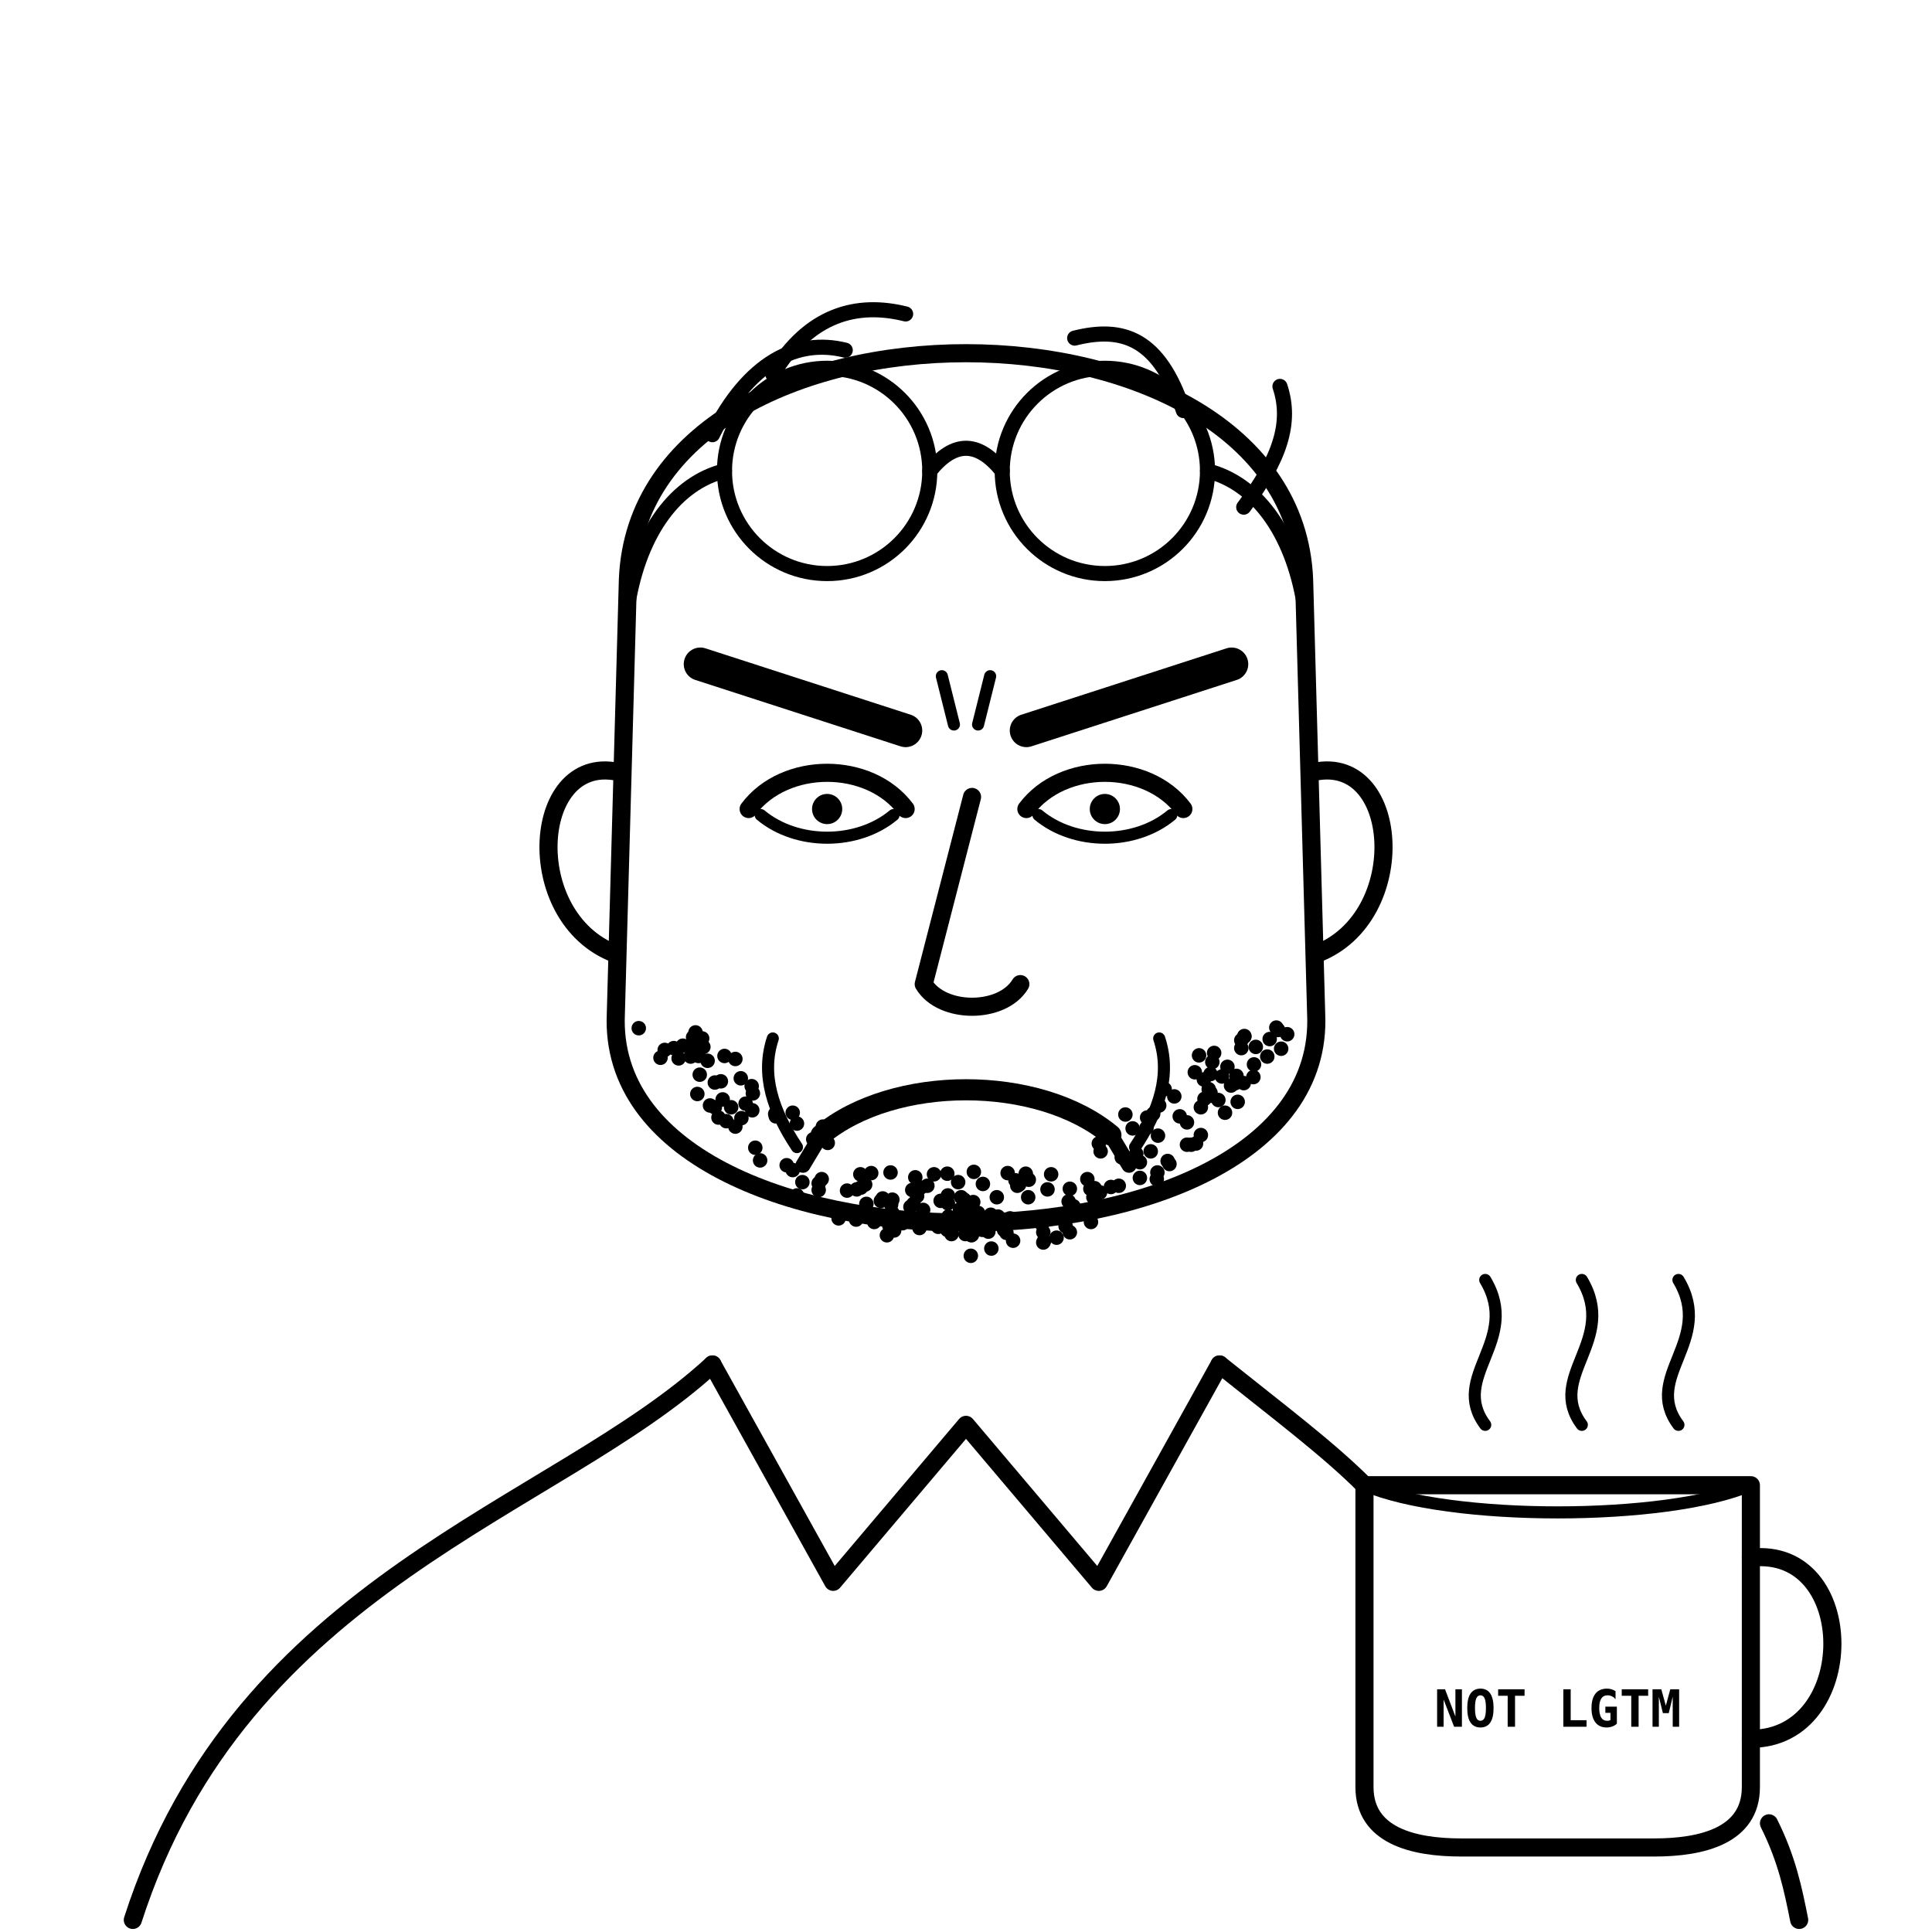
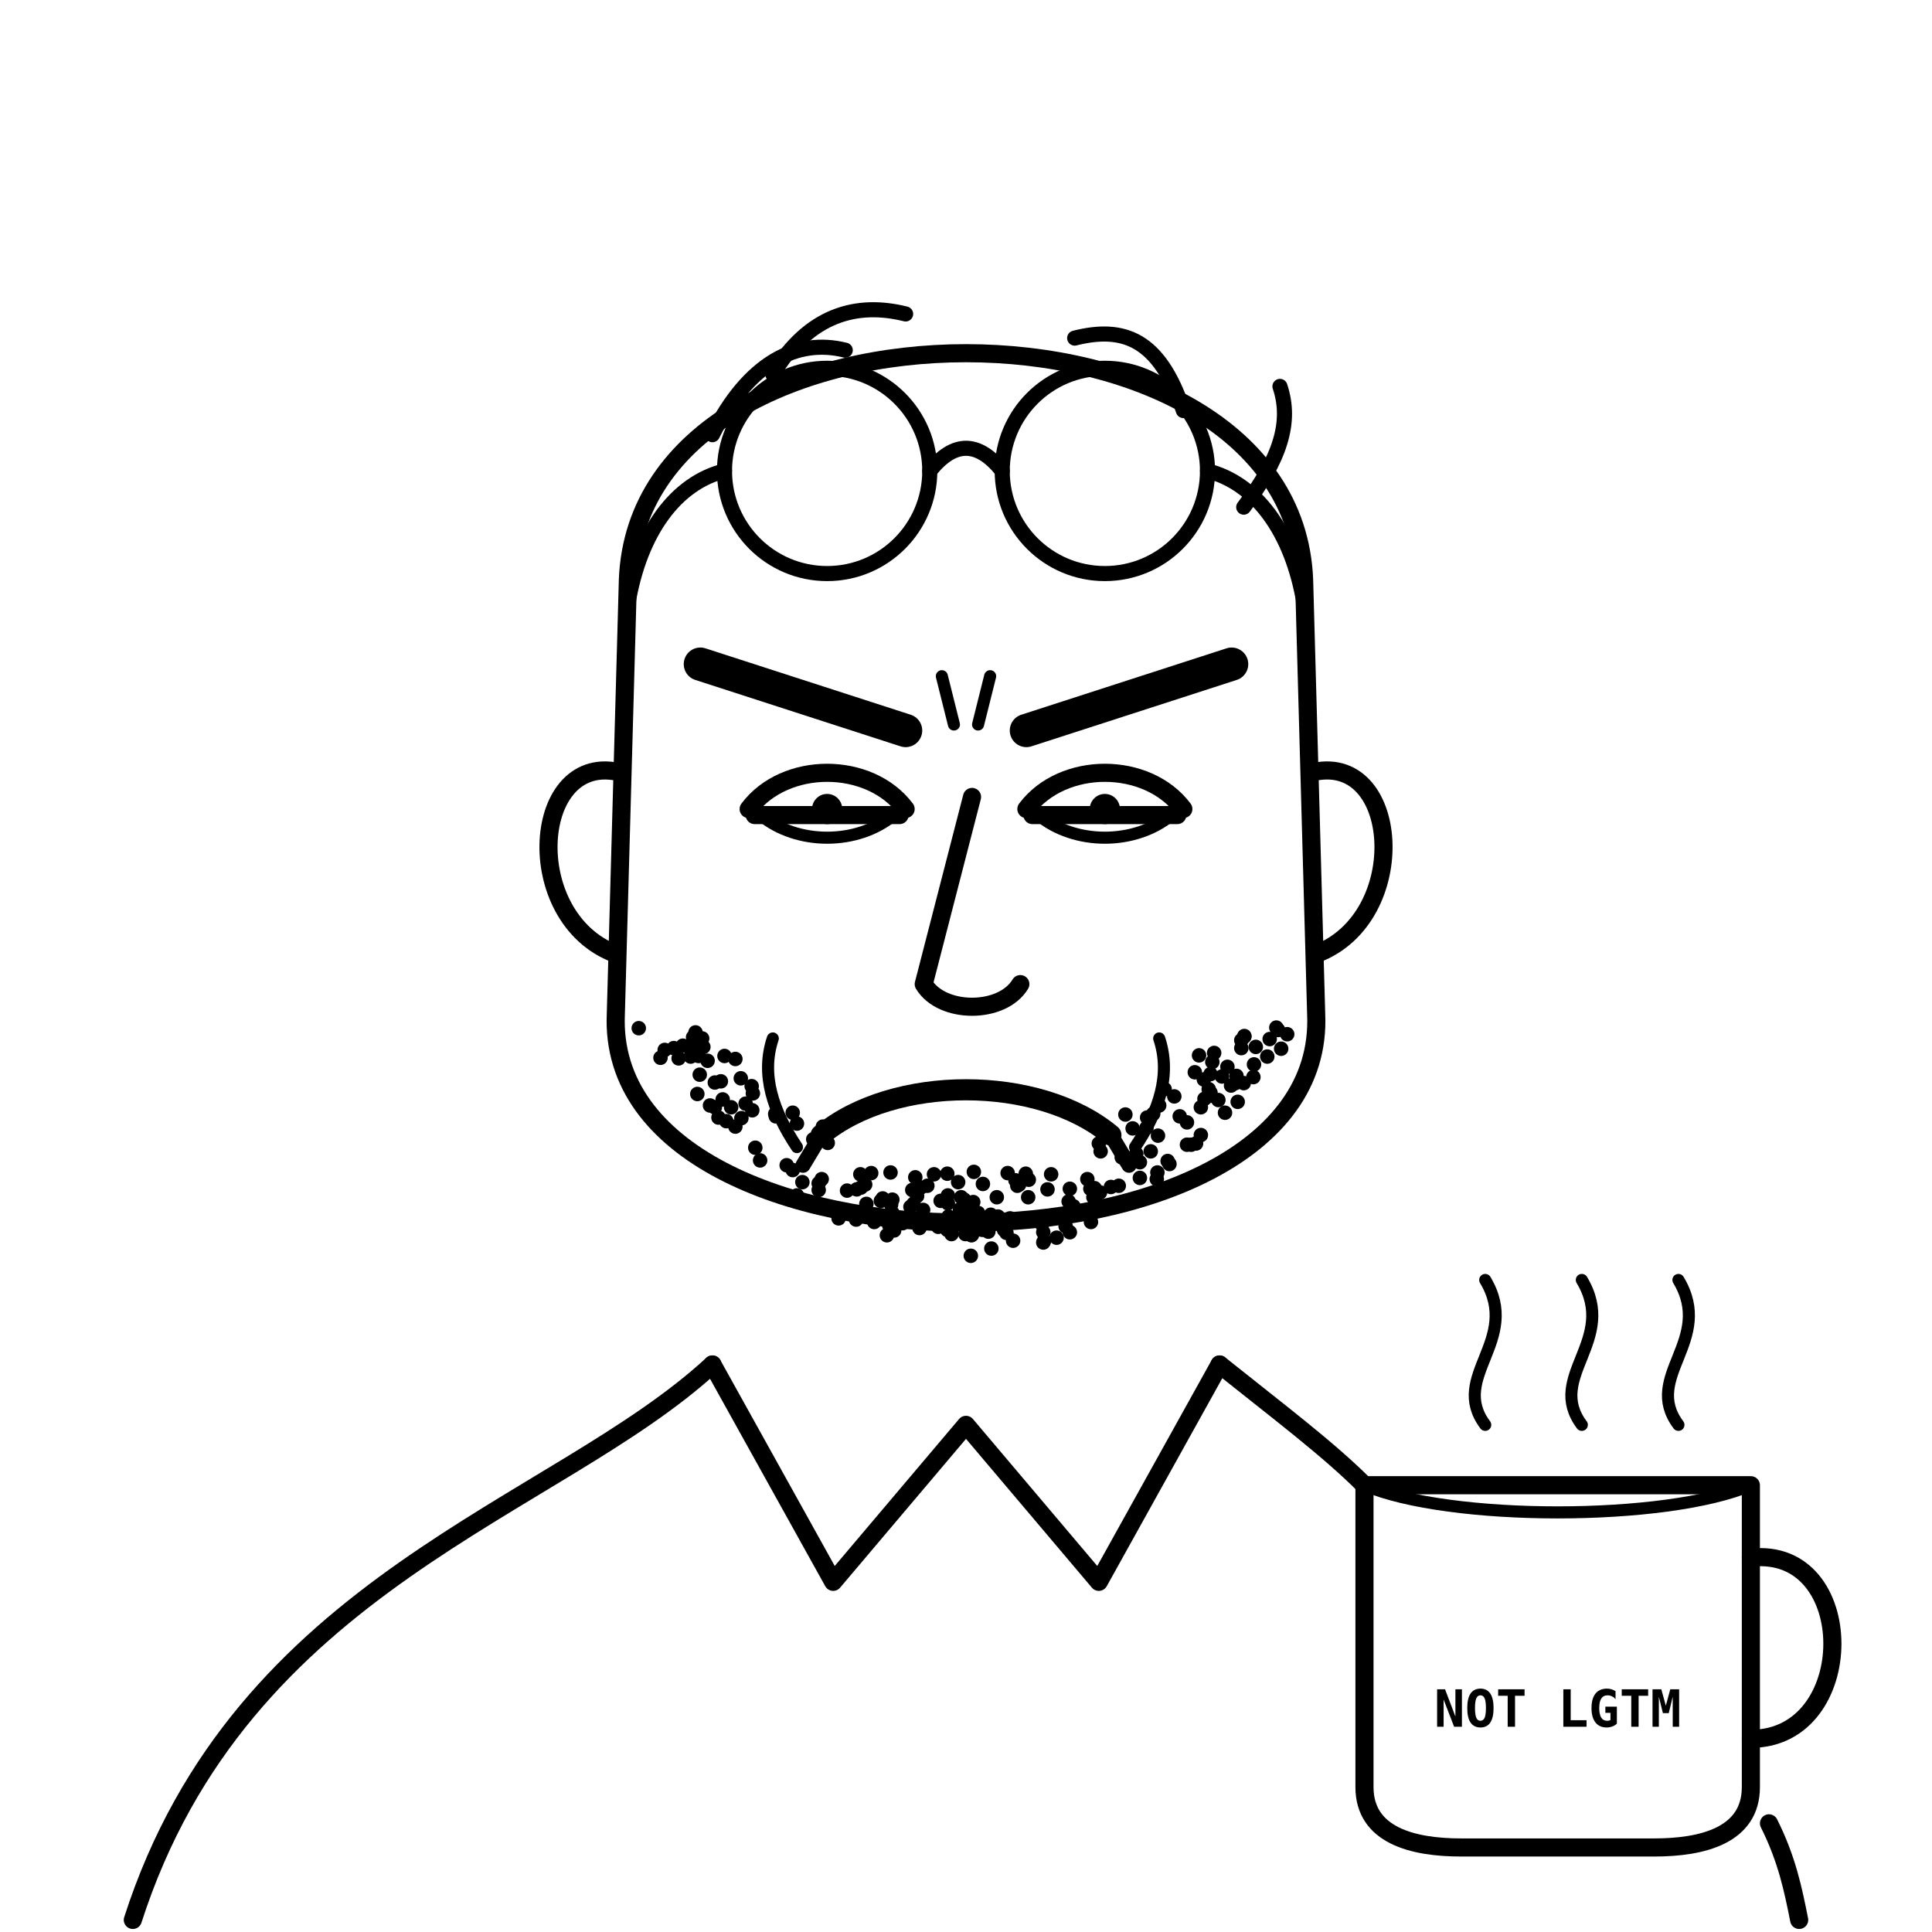
<svg xmlns="http://www.w3.org/2000/svg" viewBox="0 0 320 320" width="320" height="320" role="img" aria-labelledby="t d">
-   <g fill="none" stroke="#000" stroke-width="3" stroke-linecap="round" stroke-linejoin="round">
+   <g fill="none" stroke="currentColor" stroke-width="3" stroke-linecap="round" stroke-linejoin="round">
    <path d="M 22 318 C 40 262, 92 250, 118 226" />
    <path d="M 202 226 C 212 234, 220 240, 226 246" />
    <path d="M 293 302 C 296 308, 297 313, 298 318" />
    <path d="M 118 226 L 138 262 L 160 236 L 182 262 L 202 226" />
    <path d="M 104 96 C 106 46, 214 46, 216 96 L 218 168 C 220 214, 100 214, 102 168 Z" />
    <path d="M 103 128 C 88 124, 86 152, 102 158" />
    <path d="M 217 128 C 232 124, 234 152, 218 158" />
    <path d="M 118 72 C 124 60, 132 56, 140 58" stroke-width="2.5" />
    <path d="M 128 62 C 134 52, 142 50, 150 52" stroke-width="2.5" />
    <path d="M 196 68 C 192 56, 186 54, 178 56" stroke-width="2.5" />
    <path d="M 206 84 C 212 76, 214 70, 212 64" stroke-width="2.5" />
    <circle cx="137" cy="78" r="17" stroke-width="2.5" />
    <circle cx="183" cy="78" r="17" stroke-width="2.5" />
    <path d="M 154 78 C 158 73, 162 73, 166 78" stroke-width="2.5" />
    <path d="M 120 78 C 112 80, 106 88, 104 100" stroke-width="2.5" />
    <path d="M 200 78 C 208 80, 214 88, 216 100" stroke-width="2.5" />
    <path d="M 116 110 L 150 121" stroke-width="5.5" />
    <path d="M 204 110 L 170 121" stroke-width="5.5" />
    <path d="M 156 112 L 158 120 M 164 112 L 162 120" stroke-width="2" />
-     <path d="M 124 134 C 130 126, 144 126, 150 134" />
-     <path d="M 126 135 C 132 140, 142 140, 148 135" stroke-width="2" />
-     <circle cx="137" cy="134" r="2.5" fill="#000" stroke="none" />
-     <path d="M 170 134 C 176 126, 190 126, 196 134" />
-     <path d="M 172 135 C 178 140, 188 140, 194 135" stroke-width="2" />
-     <circle cx="183" cy="134" r="2.5" fill="#000" stroke="none" />
+     <g class="eye-open">
+       <path d="M 124 134 C 130 126, 144 126, 150 134" />
+       <path d="M 126 135 C 132 140, 142 140, 148 135" stroke-width="2" />
+       <circle cx="137" cy="134" r="2.5" fill="currentColor" stroke="none" />
+       <path d="M 170 134 C 176 126, 190 126, 196 134" />
+       <path d="M 172 135 C 178 140, 188 140, 194 135" stroke-width="2" />
+       <circle cx="183" cy="134" r="2.5" fill="currentColor" stroke="none" />
+     </g>
+     <g class="eye-closed">
+       <path d="M 125 135 L 149 135" />
+       <path d="M 171 135 L 195 135" />
+     </g>
    <path d="M 161 132 L 153 163 C 156 168, 166 168, 169 163" />
    <path d="M 136 188 C 148 178, 172 178, 184 188" stroke-width="3.5" />
    <path d="M 136 188 L 133 193 M 184 188 L 187 193" stroke-width="2.5" />
    <path d="M 128 172 C 126 178, 128 184, 132 190" stroke-width="2" />
    <path d="M 192 172 C 194 178, 192 184, 188 190" stroke-width="2" />
  </g>
-   <g fill="#000" stroke="none">
+   <g fill="currentColor" stroke="none">
    <circle cx="138.9" cy="201.8" r="1.2" />
    <circle cx="200.4" cy="181.5" r="1.2" />
    <circle cx="162.0" cy="200.9" r="1.2" />
    <circle cx="156.9" cy="203.7" r="1.2" />
    <circle cx="128.5" cy="184.9" r="1.2" />
    <circle cx="119.7" cy="182.1" r="1.2" />
    <circle cx="169.9" cy="194.4" r="1.2" />
    <circle cx="146.9" cy="204.6" r="1.2" />
    <circle cx="128.4" cy="184.5" r="1.2" />
    <circle cx="170.3" cy="198.3" r="1.2" />
    <circle cx="157.6" cy="204.4" r="1.2" />
    <circle cx="168.5" cy="196.4" r="1.2" />
    <circle cx="203.3" cy="176.7" r="1.2" />
    <circle cx="114.9" cy="173.4" r="1.2" />
    <circle cx="211.4" cy="170.2" r="1.2" />
    <circle cx="205.0" cy="182.5" r="1.2" />
    <circle cx="184.4" cy="188.5" r="1.2" />
    <circle cx="210.3" cy="172.1" r="1.2" />
    <circle cx="122.7" cy="178.6" r="1.2" />
    <circle cx="152.3" cy="203.4" r="1.2" />
    <circle cx="172.9" cy="205.6" r="1.2" />
    <circle cx="180.1" cy="195.3" r="1.2" />
    <circle cx="199.5" cy="182.0" r="1.2" />
    <circle cx="151.6" cy="195.0" r="1.2" />
    <circle cx="160.9" cy="204.6" r="1.2" />
    <circle cx="109.4" cy="175.2" r="1.2" />
    <circle cx="196.6" cy="189.6" r="1.2" />
    <circle cx="143.3" cy="196.2" r="1.2" />
    <circle cx="146.2" cy="198.5" r="1.2" />
    <circle cx="115.9" cy="178.0" r="1.2" />
    <circle cx="123.5" cy="182.8" r="1.2" />
    <circle cx="167.3" cy="201.8" r="1.2" />
    <circle cx="200.5" cy="177.9" r="1.2" />
    <circle cx="160.3" cy="203.4" r="1.2" />
    <circle cx="163.7" cy="204.0" r="1.2" />
    <circle cx="206.0" cy="179.4" r="1.2" />
    <circle cx="121.8" cy="175.4" r="1.2" />
    <circle cx="181.4" cy="198.0" r="1.2" />
    <circle cx="196.6" cy="185.9" r="1.2" />
    <circle cx="202.4" cy="178.3" r="1.2" />
    <circle cx="161.0" cy="204.5" r="1.2" />
    <circle cx="115.2" cy="171.0" r="1.2" />
    <circle cx="201.8" cy="182.2" r="1.2" />
    <circle cx="188.8" cy="192.5" r="1.2" />
    <circle cx="200.5" cy="181.0" r="1.2" />
    <circle cx="137.1" cy="189.3" r="1.2" />
    <circle cx="188.8" cy="195.1" r="1.2" />
    <circle cx="177.2" cy="196.9" r="1.2" />
    <circle cx="131.3" cy="193.8" r="1.2" />
    <circle cx="159.7" cy="198.7" r="1.2" />
    <circle cx="155.4" cy="203.2" r="1.2" />
    <circle cx="159.0" cy="200.3" r="1.2" />
    <circle cx="117.2" cy="175.7" r="1.2" />
    <circle cx="195.4" cy="184.9" r="1.2" />
    <circle cx="166.7" cy="204.2" r="1.2" />
    <circle cx="190.6" cy="190.7" r="1.2" />
    <circle cx="115.7" cy="174.9" r="1.2" />
    <circle cx="147.3" cy="203.0" r="1.2" />
    <circle cx="161.3" cy="194.1" r="1.2" />
    <circle cx="148.1" cy="203.8" r="1.2" />
    <circle cx="197.9" cy="177.6" r="1.2" />
    <circle cx="185.3" cy="196.4" r="1.2" />
    <circle cx="135.6" cy="197.1" r="1.2" />
    <circle cx="151.3" cy="199.4" r="1.2" />
    <circle cx="153.6" cy="196.4" r="1.2" />
    <circle cx="191.6" cy="195.3" r="1.2" />
    <circle cx="191.8" cy="188.1" r="1.2" />
    <circle cx="172.8" cy="205.8" r="1.2" />
    <circle cx="198.6" cy="174.8" r="1.2" />
    <circle cx="204.6" cy="179.4" r="1.2" />
    <circle cx="122.8" cy="185.2" r="1.2" />
    <circle cx="188.2" cy="191.1" r="1.2" />
    <circle cx="124.6" cy="183.9" r="1.2" />
    <circle cx="139.2" cy="201.3" r="1.2" />
    <circle cx="197.3" cy="189.6" r="1.2" />
    <circle cx="168.8" cy="196.2" r="1.2" />
    <circle cx="200.2" cy="180.4" r="1.2" />
    <circle cx="144.8" cy="202.4" r="1.2" />
    <circle cx="206.1" cy="171.6" r="1.2" />
    <circle cx="119.4" cy="179.1" r="1.2" />
    <circle cx="142.5" cy="194.5" r="1.2" />
    <circle cx="198.1" cy="189.4" r="1.2" />
    <circle cx="166.9" cy="194.3" r="1.2" />
    <circle cx="194.5" cy="181.6" r="1.2" />
    <circle cx="121.8" cy="186.6" r="1.2" />
    <circle cx="187.6" cy="186.9" r="1.2" />
    <circle cx="114.8" cy="171.8" r="1.2" />
    <circle cx="198.9" cy="183.4" r="1.2" />
    <circle cx="142.6" cy="196.7" r="1.2" />
    <circle cx="125.9" cy="192.2" r="1.2" />
    <circle cx="162.8" cy="196.1" r="1.2" />
    <circle cx="157.0" cy="198.0" r="1.2" />
    <circle cx="182.0" cy="189.4" r="1.2" />
    <circle cx="120.0" cy="174.9" r="1.2" />
    <circle cx="160.8" cy="208.0" r="1.2" />
    <circle cx="161.2" cy="199.1" r="1.2" />
    <circle cx="160.8" cy="200.7" r="1.2" />
    <circle cx="132.9" cy="195.8" r="1.2" />
    <circle cx="193.4" cy="192.3" r="1.2" />
    <circle cx="143.5" cy="199.4" r="1.2" />
    <circle cx="203.9" cy="179.8" r="1.2" />
    <circle cx="157.1" cy="201.5" r="1.2" />
    <circle cx="136.3" cy="186.6" r="1.2" />
    <circle cx="172.8" cy="204.1" r="1.2" />
    <circle cx="165.1" cy="198.3" r="1.2" />
    <circle cx="176.5" cy="203.1" r="1.2" />
    <circle cx="119.0" cy="185.1" r="1.2" />
    <circle cx="116.3" cy="172.0" r="1.2" />
    <circle cx="180.7" cy="202.4" r="1.2" />
    <circle cx="160.1" cy="202.3" r="1.2" />
    <circle cx="116.5" cy="173.4" r="1.2" />
    <circle cx="201.1" cy="174.4" r="1.2" />
    <circle cx="167.8" cy="205.5" r="1.2" />
    <circle cx="177.8" cy="199.8" r="1.2" />
    <circle cx="173.5" cy="197.0" r="1.2" />
    <circle cx="159.7" cy="200.4" r="1.2" />
    <circle cx="182.2" cy="197.5" r="1.2" />
    <circle cx="147.5" cy="194.2" r="1.2" />
    <circle cx="114.4" cy="175.0" r="1.2" />
    <circle cx="174.1" cy="194.5" r="1.2" />
    <circle cx="168.2" cy="195.5" r="1.2" />
    <circle cx="141.9" cy="197.0" r="1.2" />
    <circle cx="209.9" cy="175.0" r="1.2" />
    <circle cx="118.4" cy="179.3" r="1.2" />
    <circle cx="158.7" cy="195.8" r="1.2" />
    <circle cx="150.8" cy="199.9" r="1.2" />
    <circle cx="182.3" cy="190.7" r="1.2" />
    <circle cx="198.9" cy="188.0" r="1.2" />
    <circle cx="130.3" cy="193.0" r="1.2" />
    <circle cx="147.6" cy="199.5" r="1.2" />
    <circle cx="177.2" cy="204.1" r="1.2" />
    <circle cx="208.0" cy="173.4" r="1.2" />
    <circle cx="111.6" cy="173.6" r="1.2" />
    <circle cx="164.2" cy="206.8" r="1.2" />
    <circle cx="181.1" cy="198.3" r="1.2" />
    <circle cx="151.1" cy="197.1" r="1.2" />
    <circle cx="199.4" cy="178.8" r="1.2" />
    <circle cx="117.6" cy="183.1" r="1.2" />
    <circle cx="105.8" cy="170.3" r="1.2" />
    <circle cx="184.0" cy="196.6" r="1.2" />
    <circle cx="175.0" cy="205.0" r="1.2" />
    <circle cx="190.0" cy="185.1" r="1.2" />
    <circle cx="192.0" cy="183.1" r="1.2" />
    <circle cx="149.5" cy="202.6" r="1.2" />
    <circle cx="205.6" cy="172.3" r="1.2" />
    <circle cx="112.4" cy="175.3" r="1.2" />
    <circle cx="202.9" cy="184.3" r="1.2" />
    <circle cx="154.7" cy="194.5" r="1.2" />
    <circle cx="192.9" cy="180.4" r="1.2" />
    <circle cx="172.6" cy="202.8" r="1.2" />
    <circle cx="193.7" cy="192.8" r="1.2" />
    <circle cx="152.5" cy="196.7" r="1.2" />
    <circle cx="186.4" cy="184.6" r="1.2" />
    <circle cx="136.1" cy="195.3" r="1.2" />
    <circle cx="131.3" cy="184.3" r="1.2" />
    <circle cx="132.0" cy="186.1" r="1.2" />
    <circle cx="207.6" cy="178.4" r="1.2" />
    <circle cx="213.2" cy="171.3" r="1.2" />
    <circle cx="165.3" cy="201.5" r="1.2" />
    <circle cx="115.5" cy="181.2" r="1.2" />
    <circle cx="185.8" cy="191.7" r="1.2" />
    <circle cx="151.9" cy="198.1" r="1.2" />
    <circle cx="191.0" cy="184.5" r="1.2" />
    <circle cx="211.7" cy="170.6" r="1.2" />
    <circle cx="166.3" cy="203.7" r="1.2" />
    <circle cx="206.1" cy="171.7" r="1.2" />
    <circle cx="120.3" cy="185.7" r="1.2" />
    <circle cx="177.0" cy="199.0" r="1.2" />
    <circle cx="159.2" cy="198.3" r="1.2" />
    <circle cx="212.2" cy="173.7" r="1.2" />
    <circle cx="150.8" cy="202.1" r="1.2" />
    <circle cx="121.1" cy="183.4" r="1.2" />
    <circle cx="141.8" cy="202.0" r="1.2" />
    <circle cx="156.9" cy="194.4" r="1.2" />
    <circle cx="147.8" cy="200.9" r="1.2" />
    <circle cx="183.2" cy="200.2" r="1.2" />
    <circle cx="200.8" cy="175.9" r="1.2" />
    <circle cx="180.6" cy="196.9" r="1.2" />
    <circle cx="113.1" cy="173.2" r="1.2" />
    <circle cx="207.7" cy="176.3" r="1.2" />
    <circle cx="184.3" cy="187.9" r="1.2" />
    <circle cx="189.9" cy="186.8" r="1.2" />
    <circle cx="181.3" cy="196.8" r="1.2" />
    <circle cx="204.8" cy="178.2" r="1.2" />
    <circle cx="135.6" cy="196.0" r="1.2" />
    <circle cx="132.0" cy="198.0" r="1.2" />
    <circle cx="170.4" cy="195.4" r="1.2" />
    <circle cx="205.6" cy="173.6" r="1.2" />
    <circle cx="118.4" cy="183.4" r="1.2" />
    <circle cx="144.3" cy="194.3" r="1.2" />
    <circle cx="152.9" cy="200.4" r="1.2" />
    <circle cx="134.7" cy="188.7" r="1.2" />
    <circle cx="159.9" cy="204.4" r="1.2" />
    <circle cx="147.8" cy="198.7" r="1.2" />
    <circle cx="140.3" cy="197.2" r="1.2" />
    <circle cx="164.1" cy="201.2" r="1.2" />
    <circle cx="125.1" cy="190.1" r="1.2" />
    <circle cx="191.7" cy="194.2" r="1.2" />
    <circle cx="157.0" cy="199.3" r="1.2" />
    <circle cx="124.5" cy="179.9" r="1.2" />
    <circle cx="124.7" cy="181.1" r="1.2" />
    <circle cx="162.7" cy="203.7" r="1.2" />
    <circle cx="145.9" cy="198.9" r="1.2" />
    <circle cx="110.1" cy="173.9" r="1.2" />
    <circle cx="155.8" cy="198.9" r="1.2" />
  </g>
-   <g fill="none" stroke="#000" stroke-width="3" stroke-linecap="round" stroke-linejoin="round">
+   <g fill="none" stroke="currentColor" stroke-width="3" stroke-linecap="round" stroke-linejoin="round">
    <path d="M 226 246 L 226 296 C 226 304, 234 306, 242 306 L 274 306 C 282 306, 290 304, 290 296 L 290 246 Z" />
    <path d="M 290 258 C 308 256, 308 288, 290 288" stroke-width="3" />
    <path d="M 226 246 C 240 252, 276 252, 290 246" stroke-width="2" />
-     <path d="M 246 236 C 240 228, 252 222, 246 212" stroke-width="2" />
-     <path d="M 262 236 C 256 228, 268 222, 262 212" stroke-width="2" />
-     <path d="M 278 236 C 272 228, 284 222, 278 212" stroke-width="2" />
+     <g class="steam">
+       <path d="M 246 236 C 240 228, 252 222, 246 212" stroke-width="2" />
+       <path d="M 262 236 C 256 228, 268 222, 262 212" stroke-width="2" />
+       <path d="M 278 236 C 272 228, 284 222, 278 212" stroke-width="2" />
+     </g>
  </g>
-   <text x="258" y="286" font-family="Menlo, Consolas, monospace" font-size="8.5" font-weight="700" text-anchor="middle" fill="#000">NOT LGTM</text>
+   <text x="258" y="286" font-family="Menlo, Consolas, monospace" font-size="8.5" font-weight="700" text-anchor="middle" fill="currentColor">NOT LGTM</text>
</svg>
